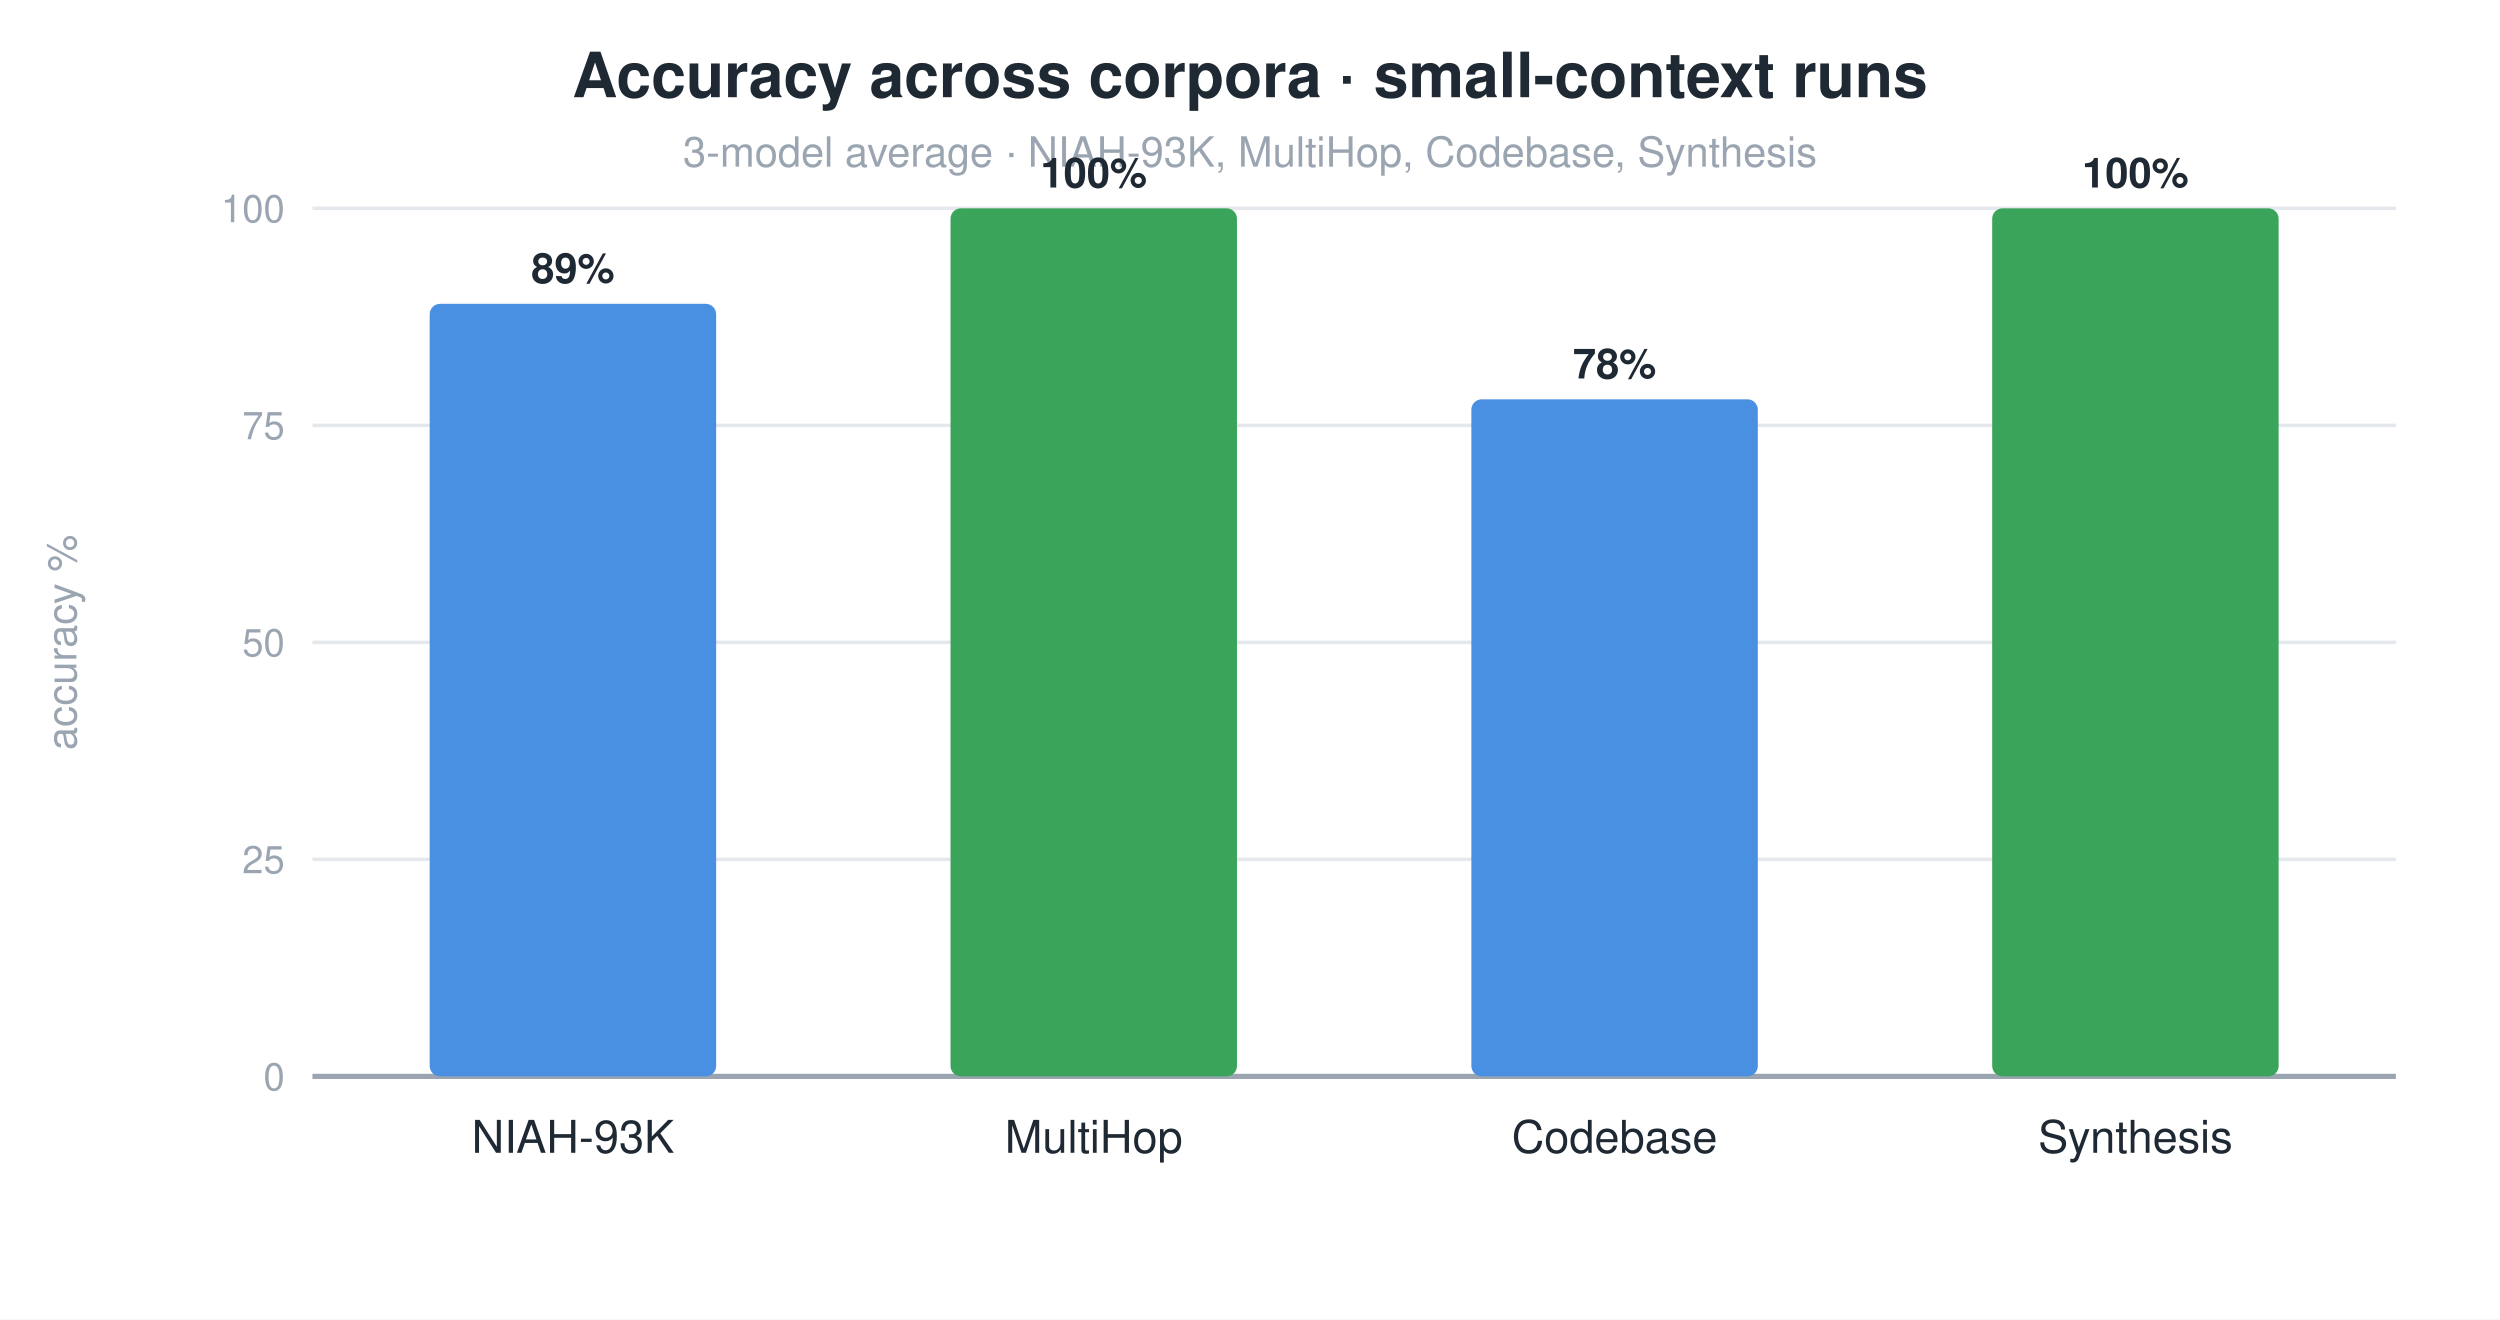
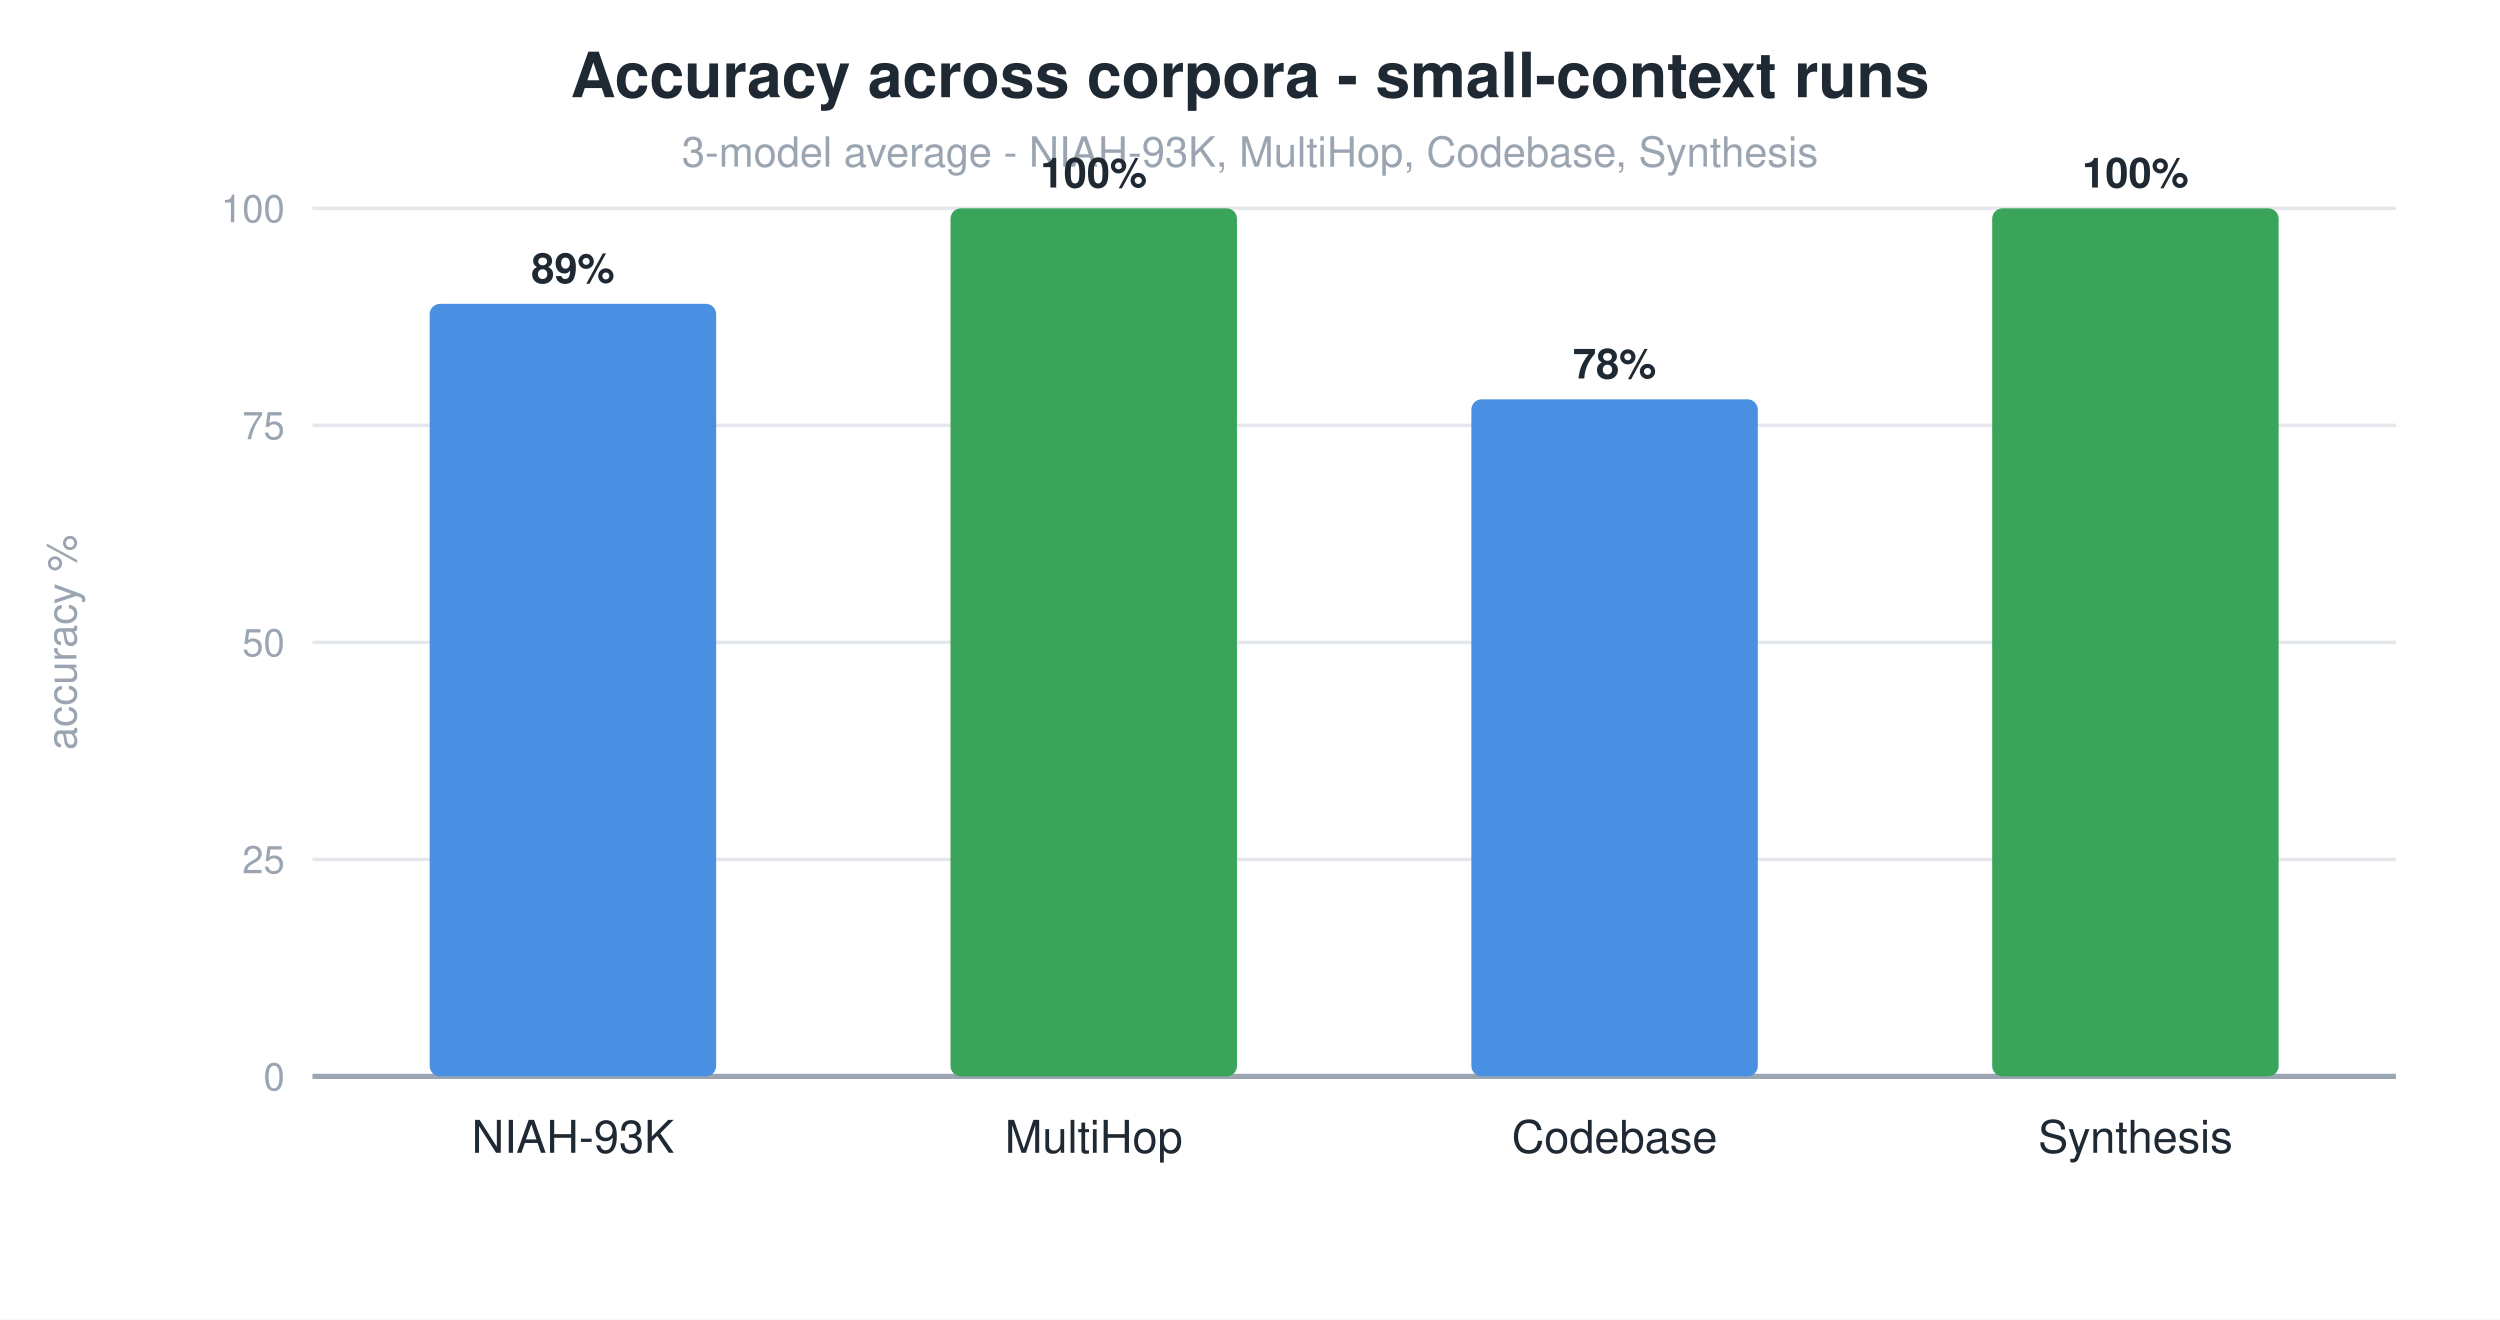
<svg xmlns="http://www.w3.org/2000/svg" viewBox="0 0 720 380" font-family="-apple-system, BlinkMacSystemFont, Segoe UI, Helvetica, Arial, sans-serif">
  <rect width="720" height="380" fill="white" />
-   <text x="360.0" y="28" text-anchor="middle" font-size="18" font-weight="600" fill="#1f2933">Accuracy across corpora · small-context runs</text>
-   <text x="360.0" y="48" text-anchor="middle" font-size="12" fill="#9aa5b1">3-model average · NIAH-93K, MultiHop, Codebase, Synthesis</text>
+   <text x="360.0" y="28" text-anchor="middle" font-size="18" font-weight="600" fill="#1f2933">Accuracy across corpora - small-context runs</text>
+   <text x="360.0" y="48" text-anchor="middle" font-size="12" fill="#9aa5b1">3-model average - NIAH-93K, MultiHop, Codebase, Synthesis</text>
  <text x="22" y="185.0" text-anchor="middle" font-size="12" fill="#9aa5b1" transform="rotate(-90 22 185.0)">accuracy %</text>
  <line x1="90" y1="310.0" x2="690" y2="310.0" stroke="#e4e7eb" stroke-width="1" />
  <text x="82" y="314.0" text-anchor="end" font-size="11" fill="#9aa5b1">0</text>
  <line x1="90" y1="247.5" x2="690" y2="247.5" stroke="#e4e7eb" stroke-width="1" />
  <text x="82" y="251.5" text-anchor="end" font-size="11" fill="#9aa5b1">25</text>
  <line x1="90" y1="185.0" x2="690" y2="185.0" stroke="#e4e7eb" stroke-width="1" />
  <text x="82" y="189.0" text-anchor="end" font-size="11" fill="#9aa5b1">50</text>
  <line x1="90" y1="122.5" x2="690" y2="122.5" stroke="#e4e7eb" stroke-width="1" />
  <text x="82" y="126.5" text-anchor="end" font-size="11" fill="#9aa5b1">75</text>
  <line x1="90" y1="60.0" x2="690" y2="60.0" stroke="#e4e7eb" stroke-width="1" />
  <text x="82" y="64.0" text-anchor="end" font-size="11" fill="#9aa5b1">100</text>
  <line x1="90" y1="310.0" x2="690" y2="310.0" stroke="#9aa5b1" stroke-width="1.5" />
  <rect x="123.75" y="87.5" width="82.5" height="222.5" fill="#4a90e2" rx="3" />
  <text x="165.0" y="81.5" text-anchor="middle" font-size="12" font-weight="600" fill="#1f2933">89%</text>
  <text x="165.0" y="332.0" text-anchor="middle" font-size="13" fill="#1f2933">NIAH-93K</text>
  <rect x="273.75" y="60.0" width="82.5" height="250.0" fill="#3aa55a" rx="3" />
  <text x="315.0" y="54.0" text-anchor="middle" font-size="12" font-weight="600" fill="#1f2933">100%</text>
  <text x="315.0" y="332.0" text-anchor="middle" font-size="13" fill="#1f2933">MultiHop</text>
  <rect x="423.75" y="115.0" width="82.5" height="195.0" fill="#4a90e2" rx="3" />
  <text x="465.0" y="109.0" text-anchor="middle" font-size="12" font-weight="600" fill="#1f2933">78%</text>
  <text x="465.0" y="332.0" text-anchor="middle" font-size="13" fill="#1f2933">Codebase</text>
  <rect x="573.75" y="60.0" width="82.5" height="250.0" fill="#3aa55a" rx="3" />
  <text x="615.0" y="54.0" text-anchor="middle" font-size="12" font-weight="600" fill="#1f2933">100%</text>
  <text x="615.0" y="332.0" text-anchor="middle" font-size="13" fill="#1f2933">Synthesis</text>
</svg>
